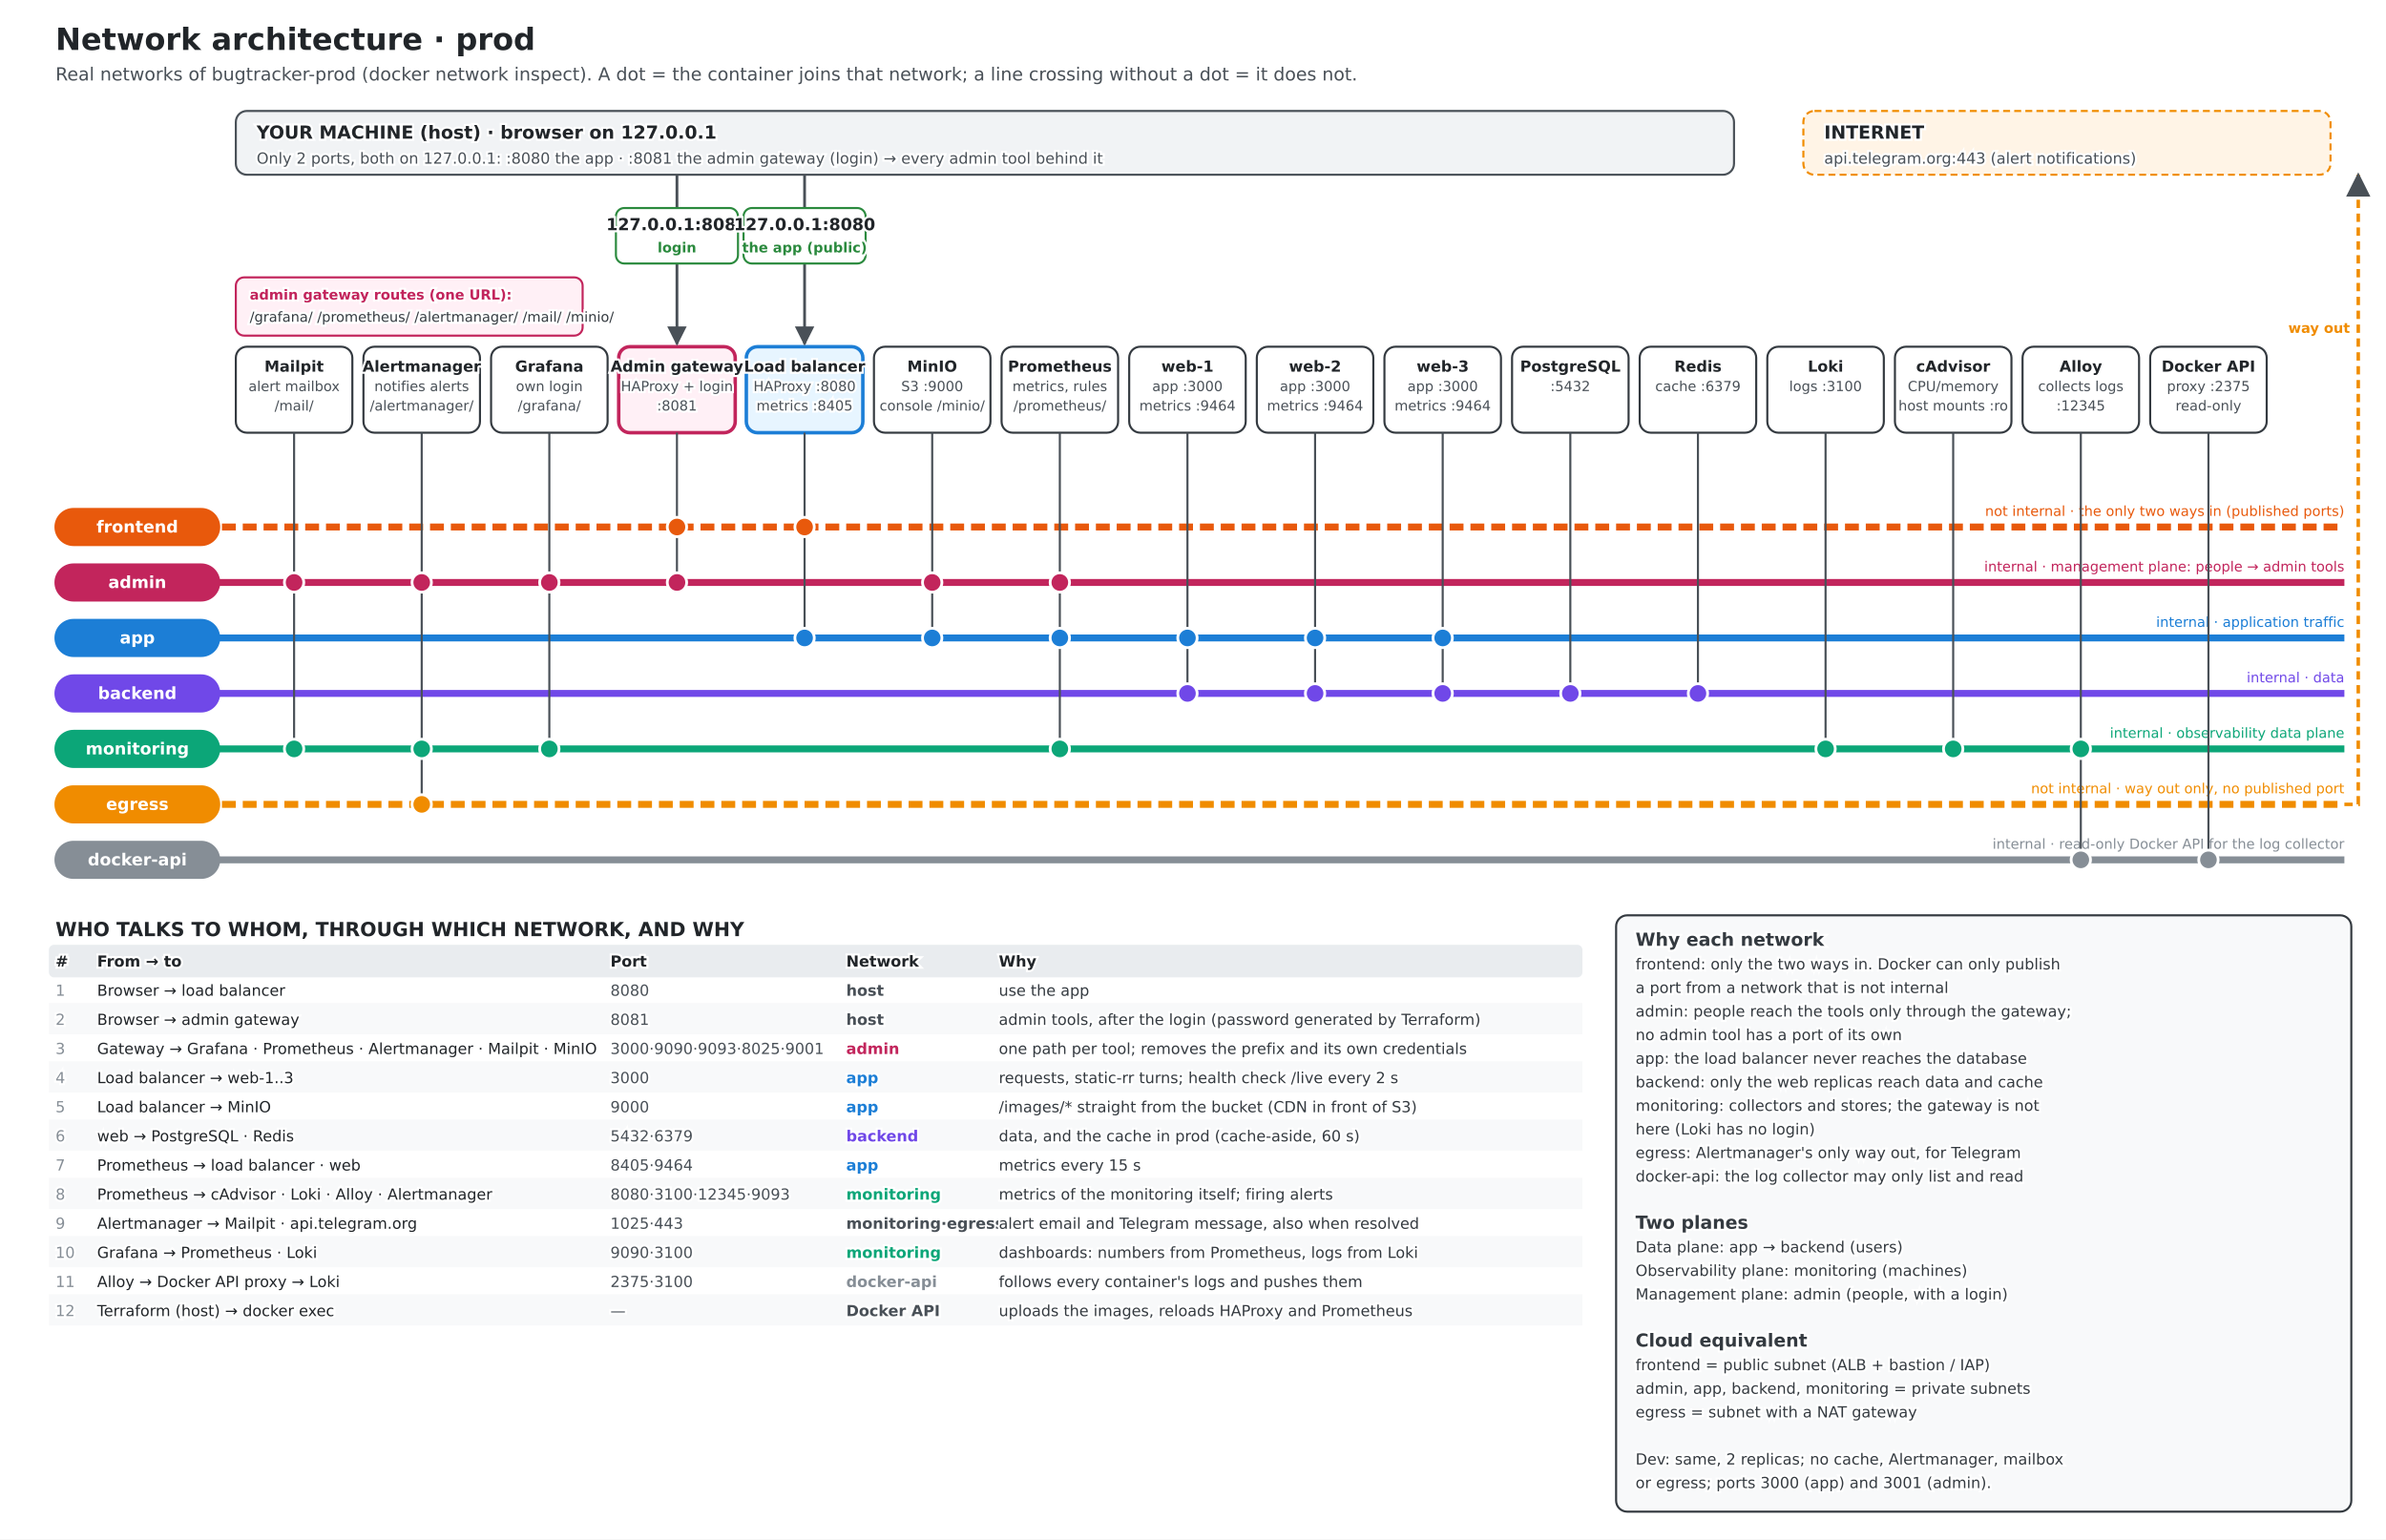
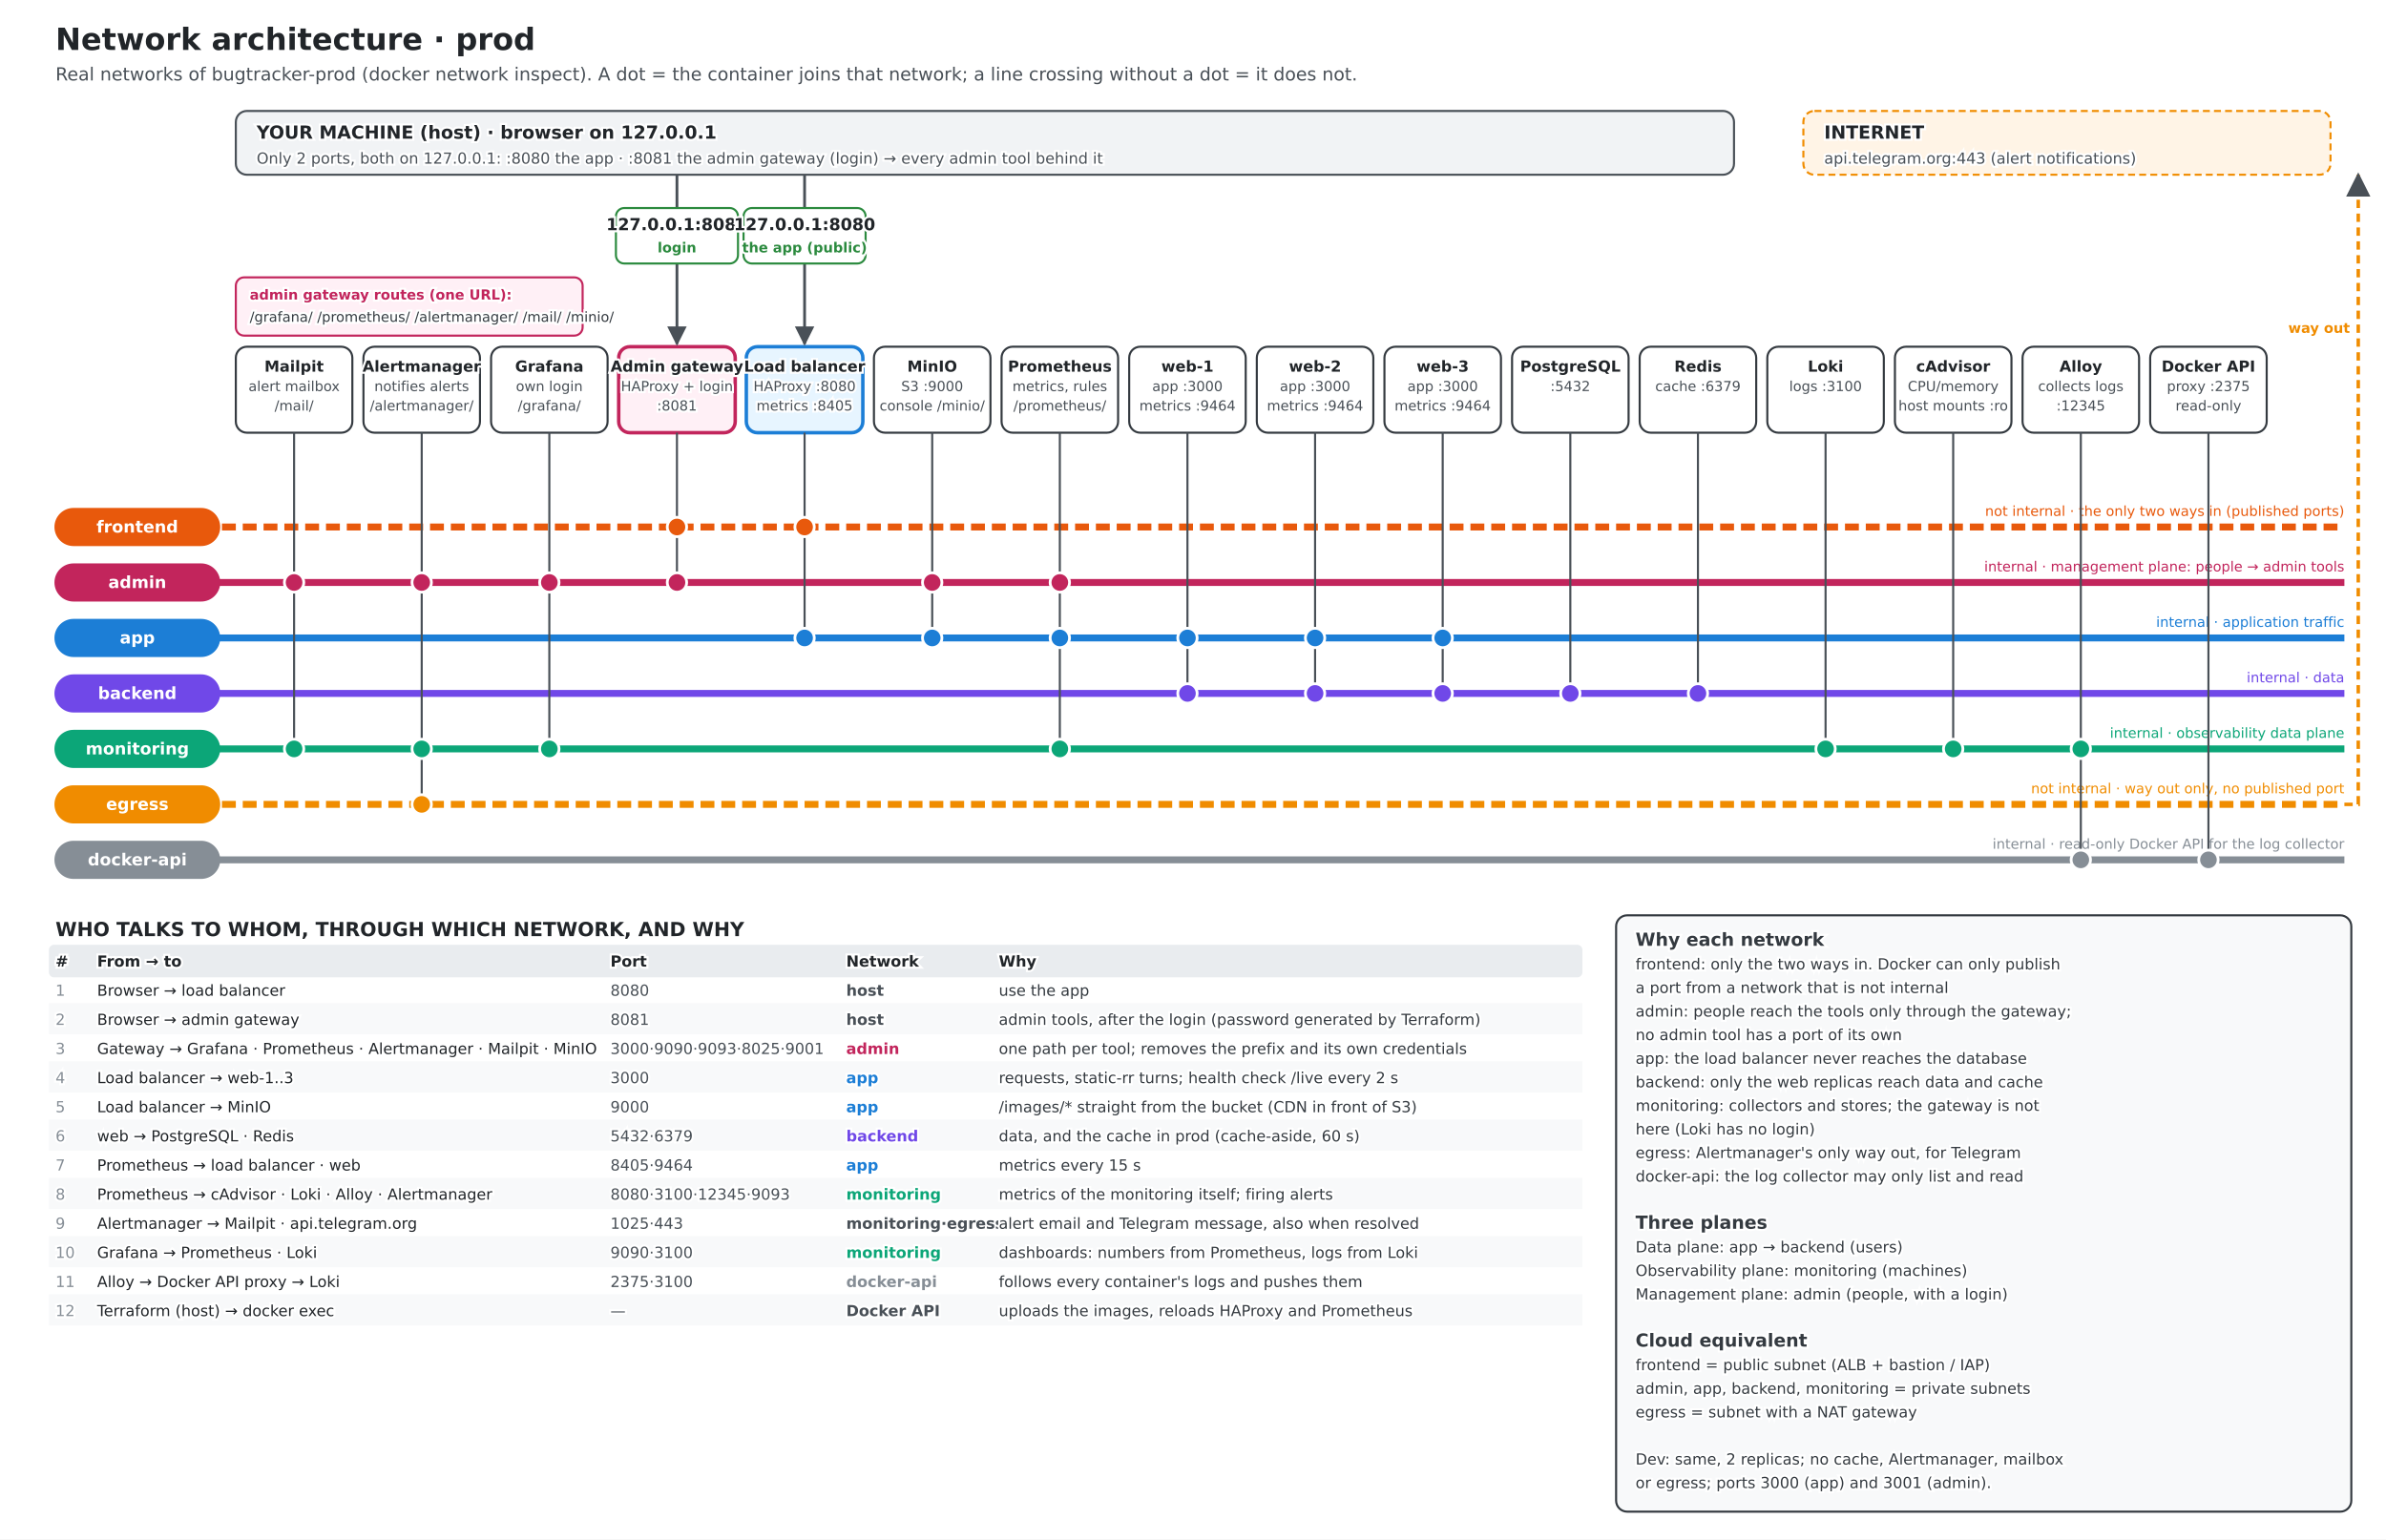
<svg xmlns="http://www.w3.org/2000/svg" width="1720" height="1110" viewBox="0 0 1720 1110" font-family="DejaVu Sans, Arial, sans-serif">
  <rect width="1720" height="1110" fill="#ffffff" />
  <defs>
    <marker id="a" viewBox="0 0 10 10" refX="9" refY="5" markerWidth="7" markerHeight="7" orient="auto-start-reverse">
      <path d="M0,0 L10,5 L0,10 z" fill="#495057" />
    </marker>
  </defs>
  <text x="40" y="36" font-size="22" font-weight="bold" fill="#212529" text-anchor="start" stroke="#fff" stroke-width="3" paint-order="stroke">Network architecture · prod</text>
  <text x="40" y="58" font-size="13" font-weight="normal" fill="#495057" text-anchor="start" stroke="#fff" stroke-width="3" paint-order="stroke">Real networks of bugtracker-prod (docker network inspect). A dot = the container joins that network; a line crossing without a dot = it does not.</text>
  <rect x="170" y="80" width="1080" height="46" rx="8" fill="#f1f3f5" stroke="#495057" stroke-width="1.5" />
  <text x="185" y="100" font-size="13" font-weight="bold" fill="#212529" text-anchor="start" stroke="#fff" stroke-width="3" paint-order="stroke">YOUR MACHINE (host) · browser on 127.0.0.1</text>
  <text x="185" y="118" font-size="11" font-weight="normal" fill="#495057" text-anchor="start" stroke="#fff" stroke-width="3" paint-order="stroke">Only 2 ports, both on 127.0.0.1: :8080 the app · :8081 the admin gateway (login) → every admin tool behind it</text>
  <rect x="1300" y="80" width="380" height="46" rx="8" fill="#fff4e6" stroke="#f08c00" stroke-width="1.5" stroke-dasharray="5 3" />
  <text x="1315" y="100" font-size="13" font-weight="bold" fill="#212529" text-anchor="start" stroke="#fff" stroke-width="3" paint-order="stroke">INTERNET</text>
  <text x="1315" y="118" font-size="11" font-weight="normal" fill="#495057" text-anchor="start" stroke="#fff" stroke-width="3" paint-order="stroke">api.telegram.org:443 (alert notifications)</text>
  <rect x="170" y="250" width="84" height="62" rx="8" fill="#ffffff" stroke="#343a40" stroke-width="1.5" />
  <text x="212.0" y="268" font-size="11" font-weight="bold" fill="#212529" text-anchor="middle" stroke="#fff" stroke-width="3" paint-order="stroke">Mailpit</text>
  <text x="212.0" y="282" font-size="10" font-weight="normal" fill="#495057" text-anchor="middle" stroke="#fff" stroke-width="3" paint-order="stroke">alert mailbox</text>
  <text x="212.0" y="296" font-size="10" font-weight="normal" fill="#495057" text-anchor="middle" stroke="#fff" stroke-width="3" paint-order="stroke">/mail/</text>
  <rect x="262" y="250" width="84" height="62" rx="8" fill="#ffffff" stroke="#343a40" stroke-width="1.5" />
  <text x="304.0" y="268" font-size="11" font-weight="bold" fill="#212529" text-anchor="middle" stroke="#fff" stroke-width="3" paint-order="stroke">Alertmanager</text>
  <text x="304.0" y="282" font-size="10" font-weight="normal" fill="#495057" text-anchor="middle" stroke="#fff" stroke-width="3" paint-order="stroke">notifies alerts</text>
  <text x="304.0" y="296" font-size="10" font-weight="normal" fill="#495057" text-anchor="middle" stroke="#fff" stroke-width="3" paint-order="stroke">/alertmanager/</text>
  <rect x="354" y="250" width="84" height="62" rx="8" fill="#ffffff" stroke="#343a40" stroke-width="1.5" />
  <text x="396.0" y="268" font-size="11" font-weight="bold" fill="#212529" text-anchor="middle" stroke="#fff" stroke-width="3" paint-order="stroke">Grafana</text>
  <text x="396.0" y="282" font-size="10" font-weight="normal" fill="#495057" text-anchor="middle" stroke="#fff" stroke-width="3" paint-order="stroke">own login</text>
  <text x="396.0" y="296" font-size="10" font-weight="normal" fill="#495057" text-anchor="middle" stroke="#fff" stroke-width="3" paint-order="stroke">/grafana/</text>
  <rect x="446" y="250" width="84" height="62" rx="8" fill="#fff0f6" stroke="#c2255c" stroke-width="2.5" />
  <text x="488.0" y="268" font-size="11" font-weight="bold" fill="#212529" text-anchor="middle" stroke="#fff" stroke-width="3" paint-order="stroke">Admin gateway</text>
  <text x="488.0" y="282" font-size="10" font-weight="normal" fill="#495057" text-anchor="middle" stroke="#fff" stroke-width="3" paint-order="stroke">HAProxy + login</text>
  <text x="488.0" y="296" font-size="10" font-weight="normal" fill="#495057" text-anchor="middle" stroke="#fff" stroke-width="3" paint-order="stroke">:8081</text>
  <rect x="538" y="250" width="84" height="62" rx="8" fill="#e7f5ff" stroke="#1c7ed6" stroke-width="2.5" />
  <text x="580.0" y="268" font-size="11" font-weight="bold" fill="#212529" text-anchor="middle" stroke="#fff" stroke-width="3" paint-order="stroke">Load balancer</text>
  <text x="580.0" y="282" font-size="10" font-weight="normal" fill="#495057" text-anchor="middle" stroke="#fff" stroke-width="3" paint-order="stroke">HAProxy :8080</text>
  <text x="580.0" y="296" font-size="10" font-weight="normal" fill="#495057" text-anchor="middle" stroke="#fff" stroke-width="3" paint-order="stroke">metrics :8405</text>
  <rect x="630" y="250" width="84" height="62" rx="8" fill="#ffffff" stroke="#343a40" stroke-width="1.5" />
  <text x="672.0" y="268" font-size="11" font-weight="bold" fill="#212529" text-anchor="middle" stroke="#fff" stroke-width="3" paint-order="stroke">MinIO</text>
  <text x="672.0" y="282" font-size="10" font-weight="normal" fill="#495057" text-anchor="middle" stroke="#fff" stroke-width="3" paint-order="stroke">S3 :9000</text>
  <text x="672.0" y="296" font-size="10" font-weight="normal" fill="#495057" text-anchor="middle" stroke="#fff" stroke-width="3" paint-order="stroke">console /minio/</text>
  <rect x="722" y="250" width="84" height="62" rx="8" fill="#ffffff" stroke="#343a40" stroke-width="1.5" />
  <text x="764.0" y="268" font-size="11" font-weight="bold" fill="#212529" text-anchor="middle" stroke="#fff" stroke-width="3" paint-order="stroke">Prometheus</text>
  <text x="764.0" y="282" font-size="10" font-weight="normal" fill="#495057" text-anchor="middle" stroke="#fff" stroke-width="3" paint-order="stroke">metrics, rules</text>
  <text x="764.0" y="296" font-size="10" font-weight="normal" fill="#495057" text-anchor="middle" stroke="#fff" stroke-width="3" paint-order="stroke">/prometheus/</text>
  <rect x="814" y="250" width="84" height="62" rx="8" fill="#ffffff" stroke="#343a40" stroke-width="1.5" />
  <text x="856.0" y="268" font-size="11" font-weight="bold" fill="#212529" text-anchor="middle" stroke="#fff" stroke-width="3" paint-order="stroke">web-1</text>
  <text x="856.0" y="282" font-size="10" font-weight="normal" fill="#495057" text-anchor="middle" stroke="#fff" stroke-width="3" paint-order="stroke">app :3000</text>
  <text x="856.0" y="296" font-size="10" font-weight="normal" fill="#495057" text-anchor="middle" stroke="#fff" stroke-width="3" paint-order="stroke">metrics :9464</text>
  <rect x="906" y="250" width="84" height="62" rx="8" fill="#ffffff" stroke="#343a40" stroke-width="1.5" />
  <text x="948.0" y="268" font-size="11" font-weight="bold" fill="#212529" text-anchor="middle" stroke="#fff" stroke-width="3" paint-order="stroke">web-2</text>
  <text x="948.0" y="282" font-size="10" font-weight="normal" fill="#495057" text-anchor="middle" stroke="#fff" stroke-width="3" paint-order="stroke">app :3000</text>
  <text x="948.0" y="296" font-size="10" font-weight="normal" fill="#495057" text-anchor="middle" stroke="#fff" stroke-width="3" paint-order="stroke">metrics :9464</text>
  <rect x="998" y="250" width="84" height="62" rx="8" fill="#ffffff" stroke="#343a40" stroke-width="1.5" />
  <text x="1040.0" y="268" font-size="11" font-weight="bold" fill="#212529" text-anchor="middle" stroke="#fff" stroke-width="3" paint-order="stroke">web-3</text>
  <text x="1040.0" y="282" font-size="10" font-weight="normal" fill="#495057" text-anchor="middle" stroke="#fff" stroke-width="3" paint-order="stroke">app :3000</text>
  <text x="1040.0" y="296" font-size="10" font-weight="normal" fill="#495057" text-anchor="middle" stroke="#fff" stroke-width="3" paint-order="stroke">metrics :9464</text>
  <rect x="1090" y="250" width="84" height="62" rx="8" fill="#ffffff" stroke="#343a40" stroke-width="1.5" />
  <text x="1132.0" y="268" font-size="11" font-weight="bold" fill="#212529" text-anchor="middle" stroke="#fff" stroke-width="3" paint-order="stroke">PostgreSQL</text>
  <text x="1132.0" y="282" font-size="10" font-weight="normal" fill="#495057" text-anchor="middle" stroke="#fff" stroke-width="3" paint-order="stroke">:5432</text>
  <rect x="1182" y="250" width="84" height="62" rx="8" fill="#ffffff" stroke="#343a40" stroke-width="1.5" />
  <text x="1224.0" y="268" font-size="11" font-weight="bold" fill="#212529" text-anchor="middle" stroke="#fff" stroke-width="3" paint-order="stroke">Redis</text>
  <text x="1224.0" y="282" font-size="10" font-weight="normal" fill="#495057" text-anchor="middle" stroke="#fff" stroke-width="3" paint-order="stroke">cache :6379</text>
  <rect x="1274" y="250" width="84" height="62" rx="8" fill="#ffffff" stroke="#343a40" stroke-width="1.5" />
  <text x="1316.0" y="268" font-size="11" font-weight="bold" fill="#212529" text-anchor="middle" stroke="#fff" stroke-width="3" paint-order="stroke">Loki</text>
  <text x="1316.0" y="282" font-size="10" font-weight="normal" fill="#495057" text-anchor="middle" stroke="#fff" stroke-width="3" paint-order="stroke">logs :3100</text>
  <rect x="1366" y="250" width="84" height="62" rx="8" fill="#ffffff" stroke="#343a40" stroke-width="1.5" />
  <text x="1408.0" y="268" font-size="11" font-weight="bold" fill="#212529" text-anchor="middle" stroke="#fff" stroke-width="3" paint-order="stroke">cAdvisor</text>
  <text x="1408.0" y="282" font-size="10" font-weight="normal" fill="#495057" text-anchor="middle" stroke="#fff" stroke-width="3" paint-order="stroke">CPU/memory</text>
  <text x="1408.0" y="296" font-size="10" font-weight="normal" fill="#495057" text-anchor="middle" stroke="#fff" stroke-width="3" paint-order="stroke">host mounts :ro</text>
  <rect x="1458" y="250" width="84" height="62" rx="8" fill="#ffffff" stroke="#343a40" stroke-width="1.5" />
  <text x="1500.0" y="268" font-size="11" font-weight="bold" fill="#212529" text-anchor="middle" stroke="#fff" stroke-width="3" paint-order="stroke">Alloy</text>
  <text x="1500.0" y="282" font-size="10" font-weight="normal" fill="#495057" text-anchor="middle" stroke="#fff" stroke-width="3" paint-order="stroke">collects logs</text>
  <text x="1500.0" y="296" font-size="10" font-weight="normal" fill="#495057" text-anchor="middle" stroke="#fff" stroke-width="3" paint-order="stroke">:12345</text>
  <rect x="1550" y="250" width="84" height="62" rx="8" fill="#ffffff" stroke="#343a40" stroke-width="1.5" />
  <text x="1592.0" y="268" font-size="11" font-weight="bold" fill="#212529" text-anchor="middle" stroke="#fff" stroke-width="3" paint-order="stroke">Docker API</text>
  <text x="1592.0" y="282" font-size="10" font-weight="normal" fill="#495057" text-anchor="middle" stroke="#fff" stroke-width="3" paint-order="stroke">proxy :2375</text>
  <text x="1592.0" y="296" font-size="10" font-weight="normal" fill="#495057" text-anchor="middle" stroke="#fff" stroke-width="3" paint-order="stroke">read-only</text>
  <line x1="40" y1="380" x2="1690" y2="380" stroke="#e8590c" stroke-width="5" stroke-dasharray="10 5" />
  <rect x="40" y="367" width="118" height="26" rx="13" fill="#e8590c" stroke="#e8590c" stroke-width="1.5" />
  <text x="99" y="384" font-size="12" font-weight="bold" fill="#fff" text-anchor="middle">frontend</text>
  <text x="1690" y="372" font-size="10" font-weight="normal" fill="#e8590c" text-anchor="end" stroke="#fff" stroke-width="3" paint-order="stroke">not internal · the only two ways in (published ports)</text>
  <line x1="40" y1="420" x2="1690" y2="420" stroke="#c2255c" stroke-width="5" />
  <rect x="40" y="407" width="118" height="26" rx="13" fill="#c2255c" stroke="#c2255c" stroke-width="1.5" />
  <text x="99" y="424" font-size="12" font-weight="bold" fill="#fff" text-anchor="middle">admin</text>
  <text x="1690" y="412" font-size="10" font-weight="normal" fill="#c2255c" text-anchor="end" stroke="#fff" stroke-width="3" paint-order="stroke">internal · management plane: people → admin tools</text>
  <line x1="40" y1="460" x2="1690" y2="460" stroke="#1c7ed6" stroke-width="5" />
  <rect x="40" y="447" width="118" height="26" rx="13" fill="#1c7ed6" stroke="#1c7ed6" stroke-width="1.5" />
  <text x="99" y="464" font-size="12" font-weight="bold" fill="#fff" text-anchor="middle">app</text>
  <text x="1690" y="452" font-size="10" font-weight="normal" fill="#1c7ed6" text-anchor="end" stroke="#fff" stroke-width="3" paint-order="stroke">internal · application traffic</text>
  <line x1="40" y1="500" x2="1690" y2="500" stroke="#7048e8" stroke-width="5" />
  <rect x="40" y="487" width="118" height="26" rx="13" fill="#7048e8" stroke="#7048e8" stroke-width="1.5" />
  <text x="99" y="504" font-size="12" font-weight="bold" fill="#fff" text-anchor="middle">backend</text>
  <text x="1690" y="492" font-size="10" font-weight="normal" fill="#7048e8" text-anchor="end" stroke="#fff" stroke-width="3" paint-order="stroke">internal · data</text>
  <line x1="40" y1="540" x2="1690" y2="540" stroke="#0ca678" stroke-width="5" />
  <rect x="40" y="527" width="118" height="26" rx="13" fill="#0ca678" stroke="#0ca678" stroke-width="1.5" />
  <text x="99" y="544" font-size="12" font-weight="bold" fill="#fff" text-anchor="middle">monitoring</text>
  <text x="1690" y="532" font-size="10" font-weight="normal" fill="#0ca678" text-anchor="end" stroke="#fff" stroke-width="3" paint-order="stroke">internal · observability data plane</text>
  <line x1="40" y1="580" x2="1690" y2="580" stroke="#f08c00" stroke-width="5" stroke-dasharray="10 5" />
  <rect x="40" y="567" width="118" height="26" rx="13" fill="#f08c00" stroke="#f08c00" stroke-width="1.5" />
  <text x="99" y="584" font-size="12" font-weight="bold" fill="#fff" text-anchor="middle">egress</text>
  <text x="1690" y="572" font-size="10" font-weight="normal" fill="#f08c00" text-anchor="end" stroke="#fff" stroke-width="3" paint-order="stroke">not internal · way out only, no published port</text>
  <line x1="40" y1="620" x2="1690" y2="620" stroke="#868e96" stroke-width="5" />
  <rect x="40" y="607" width="118" height="26" rx="13" fill="#868e96" stroke="#868e96" stroke-width="1.5" />
  <text x="99" y="624" font-size="12" font-weight="bold" fill="#fff" text-anchor="middle">docker-api</text>
  <text x="1690" y="612" font-size="10" font-weight="normal" fill="#868e96" text-anchor="end" stroke="#fff" stroke-width="3" paint-order="stroke">internal · read-only Docker API for the log collector</text>
  <line x1="212.0" y1="312" x2="212.0" y2="540" stroke="#495057" stroke-width="1.5" />
  <circle cx="212.0" cy="420" r="7" fill="#c2255c" stroke="#fff" stroke-width="2" />
  <circle cx="212.0" cy="540" r="7" fill="#0ca678" stroke="#fff" stroke-width="2" />
  <line x1="304.0" y1="312" x2="304.0" y2="580" stroke="#495057" stroke-width="1.5" />
  <circle cx="304.0" cy="420" r="7" fill="#c2255c" stroke="#fff" stroke-width="2" />
  <circle cx="304.0" cy="540" r="7" fill="#0ca678" stroke="#fff" stroke-width="2" />
  <circle cx="304.0" cy="580" r="7" fill="#f08c00" stroke="#fff" stroke-width="2" />
  <line x1="396.0" y1="312" x2="396.0" y2="540" stroke="#495057" stroke-width="1.5" />
  <circle cx="396.0" cy="420" r="7" fill="#c2255c" stroke="#fff" stroke-width="2" />
  <circle cx="396.0" cy="540" r="7" fill="#0ca678" stroke="#fff" stroke-width="2" />
  <line x1="488.0" y1="312" x2="488.0" y2="420" stroke="#495057" stroke-width="1.5" />
  <circle cx="488.0" cy="380" r="7" fill="#e8590c" stroke="#fff" stroke-width="2" />
  <circle cx="488.0" cy="420" r="7" fill="#c2255c" stroke="#fff" stroke-width="2" />
  <line x1="580.0" y1="312" x2="580.0" y2="460" stroke="#495057" stroke-width="1.5" />
  <circle cx="580.0" cy="380" r="7" fill="#e8590c" stroke="#fff" stroke-width="2" />
  <circle cx="580.0" cy="460" r="7" fill="#1c7ed6" stroke="#fff" stroke-width="2" />
  <line x1="672.0" y1="312" x2="672.0" y2="460" stroke="#495057" stroke-width="1.5" />
  <circle cx="672.0" cy="420" r="7" fill="#c2255c" stroke="#fff" stroke-width="2" />
  <circle cx="672.0" cy="460" r="7" fill="#1c7ed6" stroke="#fff" stroke-width="2" />
  <line x1="764.0" y1="312" x2="764.0" y2="540" stroke="#495057" stroke-width="1.5" />
  <circle cx="764.0" cy="420" r="7" fill="#c2255c" stroke="#fff" stroke-width="2" />
  <circle cx="764.0" cy="460" r="7" fill="#1c7ed6" stroke="#fff" stroke-width="2" />
  <circle cx="764.0" cy="540" r="7" fill="#0ca678" stroke="#fff" stroke-width="2" />
  <line x1="856.0" y1="312" x2="856.0" y2="500" stroke="#495057" stroke-width="1.5" />
  <circle cx="856.0" cy="460" r="7" fill="#1c7ed6" stroke="#fff" stroke-width="2" />
  <circle cx="856.0" cy="500" r="7" fill="#7048e8" stroke="#fff" stroke-width="2" />
  <line x1="948.0" y1="312" x2="948.0" y2="500" stroke="#495057" stroke-width="1.5" />
  <circle cx="948.0" cy="460" r="7" fill="#1c7ed6" stroke="#fff" stroke-width="2" />
  <circle cx="948.0" cy="500" r="7" fill="#7048e8" stroke="#fff" stroke-width="2" />
  <line x1="1040.0" y1="312" x2="1040.0" y2="500" stroke="#495057" stroke-width="1.5" />
  <circle cx="1040.0" cy="460" r="7" fill="#1c7ed6" stroke="#fff" stroke-width="2" />
  <circle cx="1040.0" cy="500" r="7" fill="#7048e8" stroke="#fff" stroke-width="2" />
  <line x1="1132.0" y1="312" x2="1132.0" y2="500" stroke="#495057" stroke-width="1.5" />
  <circle cx="1132.0" cy="500" r="7" fill="#7048e8" stroke="#fff" stroke-width="2" />
  <line x1="1224.0" y1="312" x2="1224.0" y2="500" stroke="#495057" stroke-width="1.5" />
  <circle cx="1224.0" cy="500" r="7" fill="#7048e8" stroke="#fff" stroke-width="2" />
  <line x1="1316.0" y1="312" x2="1316.0" y2="540" stroke="#495057" stroke-width="1.5" />
  <circle cx="1316.0" cy="540" r="7" fill="#0ca678" stroke="#fff" stroke-width="2" />
  <line x1="1408.0" y1="312" x2="1408.0" y2="540" stroke="#495057" stroke-width="1.5" />
  <circle cx="1408.0" cy="540" r="7" fill="#0ca678" stroke="#fff" stroke-width="2" />
  <line x1="1500.0" y1="312" x2="1500.0" y2="620" stroke="#495057" stroke-width="1.5" />
  <circle cx="1500.0" cy="540" r="7" fill="#0ca678" stroke="#fff" stroke-width="2" />
  <circle cx="1500.0" cy="620" r="7" fill="#868e96" stroke="#fff" stroke-width="2" />
  <line x1="1592.0" y1="312" x2="1592.0" y2="620" stroke="#495057" stroke-width="1.5" />
  <circle cx="1592.0" cy="620" r="7" fill="#868e96" stroke="#fff" stroke-width="2" />
  <line x1="488.0" y1="126" x2="488.0" y2="248" stroke="#495057" stroke-width="2" marker-end="url(#a)" />
  <rect x="444.0" y="150" width="88" height="40" rx="6" fill="#ffffff" stroke="#2b8a3e" stroke-width="1.5" />
  <text x="488.0" y="166" font-size="12" font-weight="bold" fill="#212529" text-anchor="middle" stroke="#fff" stroke-width="3" paint-order="stroke">127.0.0.1:8081</text>
  <text x="488.0" y="182" font-size="10" font-weight="bold" fill="#2b8a3e" text-anchor="middle" stroke="#fff" stroke-width="3" paint-order="stroke">login</text>
  <line x1="580.0" y1="126" x2="580.0" y2="248" stroke="#495057" stroke-width="2" marker-end="url(#a)" />
  <rect x="536.0" y="150" width="88" height="40" rx="6" fill="#ffffff" stroke="#2b8a3e" stroke-width="1.5" />
  <text x="580.0" y="166" font-size="12" font-weight="bold" fill="#212529" text-anchor="middle" stroke="#fff" stroke-width="3" paint-order="stroke">127.0.0.1:8080</text>
  <text x="580.0" y="182" font-size="10" font-weight="bold" fill="#2b8a3e" text-anchor="middle" stroke="#fff" stroke-width="3" paint-order="stroke">the app (public)</text>
  <path d="M1690,580 L1700,580 L1700,126" fill="none" stroke="#f08c00" stroke-width="2.5" stroke-dasharray="6 4" marker-end="url(#a)" />
  <text x="1694" y="240" font-size="10" font-weight="bold" fill="#f08c00" text-anchor="end" stroke="#fff" stroke-width="3" paint-order="stroke">way out</text>
  <rect x="170" y="200" width="250" height="42" rx="6" fill="#fff0f6" stroke="#c2255c" stroke-width="1.5" />
  <text x="180" y="216" font-size="10" font-weight="bold" fill="#c2255c" text-anchor="start" stroke="#fff" stroke-width="3" paint-order="stroke">admin gateway routes (one URL):</text>
  <text x="180" y="232" font-size="10" font-weight="normal" fill="#343a40" text-anchor="start" stroke="#fff" stroke-width="3" paint-order="stroke">/grafana/ /prometheus/ /alertmanager/ /mail/ /minio/</text>
  <text x="40" y="675" font-size="14" font-weight="bold" fill="#212529" text-anchor="start" stroke="#fff" stroke-width="3" paint-order="stroke">WHO TALKS TO WHOM, THROUGH WHICH NETWORK, AND WHY</text>
  <rect x="36" y="682" width="1104" height="22" rx="3" fill="#e9ecef" stroke="#e9ecef" stroke-width="1.5" />
  <text x="40" y="697" font-size="11" font-weight="bold" fill="#212529" text-anchor="start" stroke="#fff" stroke-width="3" paint-order="stroke">#</text>
  <text x="70" y="697" font-size="11" font-weight="bold" fill="#212529" text-anchor="start" stroke="#fff" stroke-width="3" paint-order="stroke">From → to</text>
  <text x="440" y="697" font-size="11" font-weight="bold" fill="#212529" text-anchor="start" stroke="#fff" stroke-width="3" paint-order="stroke">Port</text>
  <text x="610" y="697" font-size="11" font-weight="bold" fill="#212529" text-anchor="start" stroke="#fff" stroke-width="3" paint-order="stroke">Network</text>
  <text x="720" y="697" font-size="11" font-weight="bold" fill="#212529" text-anchor="start" stroke="#fff" stroke-width="3" paint-order="stroke">Why</text>
  <text x="40" y="718" font-size="11" font-weight="normal" fill="#868e96" text-anchor="start" stroke="#fff" stroke-width="3" paint-order="stroke">1</text>
  <text x="70" y="718" font-size="11" font-weight="normal" fill="#212529" text-anchor="start" stroke="#fff" stroke-width="3" paint-order="stroke">Browser → load balancer</text>
  <text x="440" y="718" font-size="11" font-weight="normal" fill="#495057" text-anchor="start" stroke="#fff" stroke-width="3" paint-order="stroke">8080</text>
  <text x="610" y="718" font-size="11" font-weight="bold" fill="#495057" text-anchor="start" stroke="#fff" stroke-width="3" paint-order="stroke">host</text>
  <text x="720" y="718" font-size="11" font-weight="normal" fill="#343a40" text-anchor="start" stroke="#fff" stroke-width="3" paint-order="stroke">use the app</text>
  <rect x="36" y="724" width="1104" height="21" rx="0" fill="#f8f9fa" stroke="#f8f9fa" stroke-width="1.5" />
  <text x="40" y="739" font-size="11" font-weight="normal" fill="#868e96" text-anchor="start" stroke="#fff" stroke-width="3" paint-order="stroke">2</text>
  <text x="70" y="739" font-size="11" font-weight="normal" fill="#212529" text-anchor="start" stroke="#fff" stroke-width="3" paint-order="stroke">Browser → admin gateway</text>
  <text x="440" y="739" font-size="11" font-weight="normal" fill="#495057" text-anchor="start" stroke="#fff" stroke-width="3" paint-order="stroke">8081</text>
  <text x="610" y="739" font-size="11" font-weight="bold" fill="#495057" text-anchor="start" stroke="#fff" stroke-width="3" paint-order="stroke">host</text>
  <text x="720" y="739" font-size="11" font-weight="normal" fill="#343a40" text-anchor="start" stroke="#fff" stroke-width="3" paint-order="stroke">admin tools, after the login (password generated by Terraform)</text>
  <text x="40" y="760" font-size="11" font-weight="normal" fill="#868e96" text-anchor="start" stroke="#fff" stroke-width="3" paint-order="stroke">3</text>
  <text x="70" y="760" font-size="11" font-weight="normal" fill="#212529" text-anchor="start" stroke="#fff" stroke-width="3" paint-order="stroke">Gateway → Grafana · Prometheus · Alertmanager · Mailpit · MinIO</text>
  <text x="440" y="760" font-size="11" font-weight="normal" fill="#495057" text-anchor="start" stroke="#fff" stroke-width="3" paint-order="stroke">3000·9090·9093·8025·9001</text>
  <text x="610" y="760" font-size="11" font-weight="bold" fill="#c2255c" text-anchor="start" stroke="#fff" stroke-width="3" paint-order="stroke">admin</text>
  <text x="720" y="760" font-size="11" font-weight="normal" fill="#343a40" text-anchor="start" stroke="#fff" stroke-width="3" paint-order="stroke">one path per tool; removes the prefix and its own credentials</text>
  <rect x="36" y="766" width="1104" height="21" rx="0" fill="#f8f9fa" stroke="#f8f9fa" stroke-width="1.5" />
  <text x="40" y="781" font-size="11" font-weight="normal" fill="#868e96" text-anchor="start" stroke="#fff" stroke-width="3" paint-order="stroke">4</text>
  <text x="70" y="781" font-size="11" font-weight="normal" fill="#212529" text-anchor="start" stroke="#fff" stroke-width="3" paint-order="stroke">Load balancer → web-1..3</text>
  <text x="440" y="781" font-size="11" font-weight="normal" fill="#495057" text-anchor="start" stroke="#fff" stroke-width="3" paint-order="stroke">3000</text>
  <text x="610" y="781" font-size="11" font-weight="bold" fill="#1c7ed6" text-anchor="start" stroke="#fff" stroke-width="3" paint-order="stroke">app</text>
  <text x="720" y="781" font-size="11" font-weight="normal" fill="#343a40" text-anchor="start" stroke="#fff" stroke-width="3" paint-order="stroke">requests, static-rr turns; health check /live every 2 s</text>
  <text x="40" y="802" font-size="11" font-weight="normal" fill="#868e96" text-anchor="start" stroke="#fff" stroke-width="3" paint-order="stroke">5</text>
  <text x="70" y="802" font-size="11" font-weight="normal" fill="#212529" text-anchor="start" stroke="#fff" stroke-width="3" paint-order="stroke">Load balancer → MinIO</text>
  <text x="440" y="802" font-size="11" font-weight="normal" fill="#495057" text-anchor="start" stroke="#fff" stroke-width="3" paint-order="stroke">9000</text>
  <text x="610" y="802" font-size="11" font-weight="bold" fill="#1c7ed6" text-anchor="start" stroke="#fff" stroke-width="3" paint-order="stroke">app</text>
  <text x="720" y="802" font-size="11" font-weight="normal" fill="#343a40" text-anchor="start" stroke="#fff" stroke-width="3" paint-order="stroke">/images/* straight from the bucket (CDN in front of S3)</text>
  <rect x="36" y="808" width="1104" height="21" rx="0" fill="#f8f9fa" stroke="#f8f9fa" stroke-width="1.5" />
  <text x="40" y="823" font-size="11" font-weight="normal" fill="#868e96" text-anchor="start" stroke="#fff" stroke-width="3" paint-order="stroke">6</text>
  <text x="70" y="823" font-size="11" font-weight="normal" fill="#212529" text-anchor="start" stroke="#fff" stroke-width="3" paint-order="stroke">web → PostgreSQL · Redis</text>
  <text x="440" y="823" font-size="11" font-weight="normal" fill="#495057" text-anchor="start" stroke="#fff" stroke-width="3" paint-order="stroke">5432·6379</text>
  <text x="610" y="823" font-size="11" font-weight="bold" fill="#7048e8" text-anchor="start" stroke="#fff" stroke-width="3" paint-order="stroke">backend</text>
  <text x="720" y="823" font-size="11" font-weight="normal" fill="#343a40" text-anchor="start" stroke="#fff" stroke-width="3" paint-order="stroke">data, and the cache in prod (cache-aside, 60 s)</text>
  <text x="40" y="844" font-size="11" font-weight="normal" fill="#868e96" text-anchor="start" stroke="#fff" stroke-width="3" paint-order="stroke">7</text>
  <text x="70" y="844" font-size="11" font-weight="normal" fill="#212529" text-anchor="start" stroke="#fff" stroke-width="3" paint-order="stroke">Prometheus → load balancer · web</text>
  <text x="440" y="844" font-size="11" font-weight="normal" fill="#495057" text-anchor="start" stroke="#fff" stroke-width="3" paint-order="stroke">8405·9464</text>
  <text x="610" y="844" font-size="11" font-weight="bold" fill="#1c7ed6" text-anchor="start" stroke="#fff" stroke-width="3" paint-order="stroke">app</text>
  <text x="720" y="844" font-size="11" font-weight="normal" fill="#343a40" text-anchor="start" stroke="#fff" stroke-width="3" paint-order="stroke">metrics every 15 s</text>
  <rect x="36" y="850" width="1104" height="21" rx="0" fill="#f8f9fa" stroke="#f8f9fa" stroke-width="1.5" />
  <text x="40" y="865" font-size="11" font-weight="normal" fill="#868e96" text-anchor="start" stroke="#fff" stroke-width="3" paint-order="stroke">8</text>
  <text x="70" y="865" font-size="11" font-weight="normal" fill="#212529" text-anchor="start" stroke="#fff" stroke-width="3" paint-order="stroke">Prometheus → cAdvisor · Loki · Alloy · Alertmanager</text>
  <text x="440" y="865" font-size="11" font-weight="normal" fill="#495057" text-anchor="start" stroke="#fff" stroke-width="3" paint-order="stroke">8080·3100·12345·9093</text>
  <text x="610" y="865" font-size="11" font-weight="bold" fill="#0ca678" text-anchor="start" stroke="#fff" stroke-width="3" paint-order="stroke">monitoring</text>
  <text x="720" y="865" font-size="11" font-weight="normal" fill="#343a40" text-anchor="start" stroke="#fff" stroke-width="3" paint-order="stroke">metrics of the monitoring itself; firing alerts</text>
  <text x="40" y="886" font-size="11" font-weight="normal" fill="#868e96" text-anchor="start" stroke="#fff" stroke-width="3" paint-order="stroke">9</text>
  <text x="70" y="886" font-size="11" font-weight="normal" fill="#212529" text-anchor="start" stroke="#fff" stroke-width="3" paint-order="stroke">Alertmanager → Mailpit · api.telegram.org</text>
  <text x="440" y="886" font-size="11" font-weight="normal" fill="#495057" text-anchor="start" stroke="#fff" stroke-width="3" paint-order="stroke">1025·443</text>
  <text x="610" y="886" font-size="11" font-weight="bold" fill="#495057" text-anchor="start" stroke="#fff" stroke-width="3" paint-order="stroke">monitoring·egress</text>
  <text x="720" y="886" font-size="11" font-weight="normal" fill="#343a40" text-anchor="start" stroke="#fff" stroke-width="3" paint-order="stroke">alert email and Telegram message, also when resolved</text>
  <rect x="36" y="892" width="1104" height="21" rx="0" fill="#f8f9fa" stroke="#f8f9fa" stroke-width="1.5" />
  <text x="40" y="907" font-size="11" font-weight="normal" fill="#868e96" text-anchor="start" stroke="#fff" stroke-width="3" paint-order="stroke">10</text>
  <text x="70" y="907" font-size="11" font-weight="normal" fill="#212529" text-anchor="start" stroke="#fff" stroke-width="3" paint-order="stroke">Grafana → Prometheus · Loki</text>
  <text x="440" y="907" font-size="11" font-weight="normal" fill="#495057" text-anchor="start" stroke="#fff" stroke-width="3" paint-order="stroke">9090·3100</text>
  <text x="610" y="907" font-size="11" font-weight="bold" fill="#0ca678" text-anchor="start" stroke="#fff" stroke-width="3" paint-order="stroke">monitoring</text>
  <text x="720" y="907" font-size="11" font-weight="normal" fill="#343a40" text-anchor="start" stroke="#fff" stroke-width="3" paint-order="stroke">dashboards: numbers from Prometheus, logs from Loki</text>
  <text x="40" y="928" font-size="11" font-weight="normal" fill="#868e96" text-anchor="start" stroke="#fff" stroke-width="3" paint-order="stroke">11</text>
  <text x="70" y="928" font-size="11" font-weight="normal" fill="#212529" text-anchor="start" stroke="#fff" stroke-width="3" paint-order="stroke">Alloy → Docker API proxy → Loki</text>
  <text x="440" y="928" font-size="11" font-weight="normal" fill="#495057" text-anchor="start" stroke="#fff" stroke-width="3" paint-order="stroke">2375·3100</text>
  <text x="610" y="928" font-size="11" font-weight="bold" fill="#868e96" text-anchor="start" stroke="#fff" stroke-width="3" paint-order="stroke">docker-api</text>
  <text x="720" y="928" font-size="11" font-weight="normal" fill="#343a40" text-anchor="start" stroke="#fff" stroke-width="3" paint-order="stroke">follows every container's logs and pushes them</text>
  <rect x="36" y="934" width="1104" height="21" rx="0" fill="#f8f9fa" stroke="#f8f9fa" stroke-width="1.5" />
  <text x="40" y="949" font-size="11" font-weight="normal" fill="#868e96" text-anchor="start" stroke="#fff" stroke-width="3" paint-order="stroke">12</text>
  <text x="70" y="949" font-size="11" font-weight="normal" fill="#212529" text-anchor="start" stroke="#fff" stroke-width="3" paint-order="stroke">Terraform (host) → docker exec</text>
  <text x="440" y="949" font-size="11" font-weight="normal" fill="#495057" text-anchor="start" stroke="#fff" stroke-width="3" paint-order="stroke">—</text>
  <text x="610" y="949" font-size="11" font-weight="bold" fill="#495057" text-anchor="start" stroke="#fff" stroke-width="3" paint-order="stroke">Docker API</text>
  <text x="720" y="949" font-size="11" font-weight="normal" fill="#343a40" text-anchor="start" stroke="#fff" stroke-width="3" paint-order="stroke">uploads the images, reloads HAProxy and Prometheus</text>
  <rect x="1165" y="660" width="530" height="430" rx="8" fill="#f8f9fa" stroke="#343a40" stroke-width="1.5" />
  <text x="1179" y="682" font-size="13" font-weight="bold" fill="#343a40" text-anchor="start" stroke="#fff" stroke-width="3" paint-order="stroke">Why each network</text>
  <text x="1179" y="699" font-size="11" font-weight="normal" fill="#343a40" text-anchor="start" stroke="#fff" stroke-width="3" paint-order="stroke">frontend: only the two ways in. Docker can only publish</text>
  <text x="1179" y="716" font-size="11" font-weight="normal" fill="#343a40" text-anchor="start" stroke="#fff" stroke-width="3" paint-order="stroke">  a port from a network that is not internal</text>
  <text x="1179" y="733" font-size="11" font-weight="normal" fill="#343a40" text-anchor="start" stroke="#fff" stroke-width="3" paint-order="stroke">admin: people reach the tools only through the gateway;</text>
  <text x="1179" y="750" font-size="11" font-weight="normal" fill="#343a40" text-anchor="start" stroke="#fff" stroke-width="3" paint-order="stroke">  no admin tool has a port of its own</text>
  <text x="1179" y="767" font-size="11" font-weight="normal" fill="#343a40" text-anchor="start" stroke="#fff" stroke-width="3" paint-order="stroke">app: the load balancer never reaches the database</text>
  <text x="1179" y="784" font-size="11" font-weight="normal" fill="#343a40" text-anchor="start" stroke="#fff" stroke-width="3" paint-order="stroke">backend: only the web replicas reach data and cache</text>
  <text x="1179" y="801" font-size="11" font-weight="normal" fill="#343a40" text-anchor="start" stroke="#fff" stroke-width="3" paint-order="stroke">monitoring: collectors and stores; the gateway is not</text>
  <text x="1179" y="818" font-size="11" font-weight="normal" fill="#343a40" text-anchor="start" stroke="#fff" stroke-width="3" paint-order="stroke">  here (Loki has no login)</text>
  <text x="1179" y="835" font-size="11" font-weight="normal" fill="#343a40" text-anchor="start" stroke="#fff" stroke-width="3" paint-order="stroke">egress: Alertmanager's only way out, for Telegram</text>
  <text x="1179" y="852" font-size="11" font-weight="normal" fill="#343a40" text-anchor="start" stroke="#fff" stroke-width="3" paint-order="stroke">docker-api: the log collector may only list and read</text>
  <text x="1179" y="869" font-size="11" font-weight="normal" fill="#343a40" text-anchor="start" stroke="#fff" stroke-width="3" paint-order="stroke" />
-   <text x="1179" y="886" font-size="13" font-weight="bold" fill="#343a40" text-anchor="start" stroke="#fff" stroke-width="3" paint-order="stroke">Two planes</text>
+   <text x="1179" y="886" font-size="13" font-weight="bold" fill="#343a40" text-anchor="start" stroke="#fff" stroke-width="3" paint-order="stroke">Three planes</text>
  <text x="1179" y="903" font-size="11" font-weight="normal" fill="#343a40" text-anchor="start" stroke="#fff" stroke-width="3" paint-order="stroke">Data plane: app → backend (users)</text>
  <text x="1179" y="920" font-size="11" font-weight="normal" fill="#343a40" text-anchor="start" stroke="#fff" stroke-width="3" paint-order="stroke">Observability plane: monitoring (machines)</text>
  <text x="1179" y="937" font-size="11" font-weight="normal" fill="#343a40" text-anchor="start" stroke="#fff" stroke-width="3" paint-order="stroke">Management plane: admin (people, with a login)</text>
  <text x="1179" y="954" font-size="11" font-weight="normal" fill="#343a40" text-anchor="start" stroke="#fff" stroke-width="3" paint-order="stroke" />
  <text x="1179" y="971" font-size="13" font-weight="bold" fill="#343a40" text-anchor="start" stroke="#fff" stroke-width="3" paint-order="stroke">Cloud equivalent</text>
  <text x="1179" y="988" font-size="11" font-weight="normal" fill="#343a40" text-anchor="start" stroke="#fff" stroke-width="3" paint-order="stroke">frontend = public subnet (ALB + bastion / IAP)</text>
  <text x="1179" y="1005" font-size="11" font-weight="normal" fill="#343a40" text-anchor="start" stroke="#fff" stroke-width="3" paint-order="stroke">admin, app, backend, monitoring = private subnets</text>
  <text x="1179" y="1022" font-size="11" font-weight="normal" fill="#343a40" text-anchor="start" stroke="#fff" stroke-width="3" paint-order="stroke">egress = subnet with a NAT gateway</text>
  <text x="1179" y="1039" font-size="11" font-weight="normal" fill="#343a40" text-anchor="start" stroke="#fff" stroke-width="3" paint-order="stroke" />
  <text x="1179" y="1056" font-size="11" font-weight="normal" fill="#343a40" text-anchor="start" stroke="#fff" stroke-width="3" paint-order="stroke">Dev: same, 2 replicas; no cache, Alertmanager, mailbox</text>
  <text x="1179" y="1073" font-size="11" font-weight="normal" fill="#343a40" text-anchor="start" stroke="#fff" stroke-width="3" paint-order="stroke">or egress; ports 3000 (app) and 3001 (admin).</text>
</svg>
